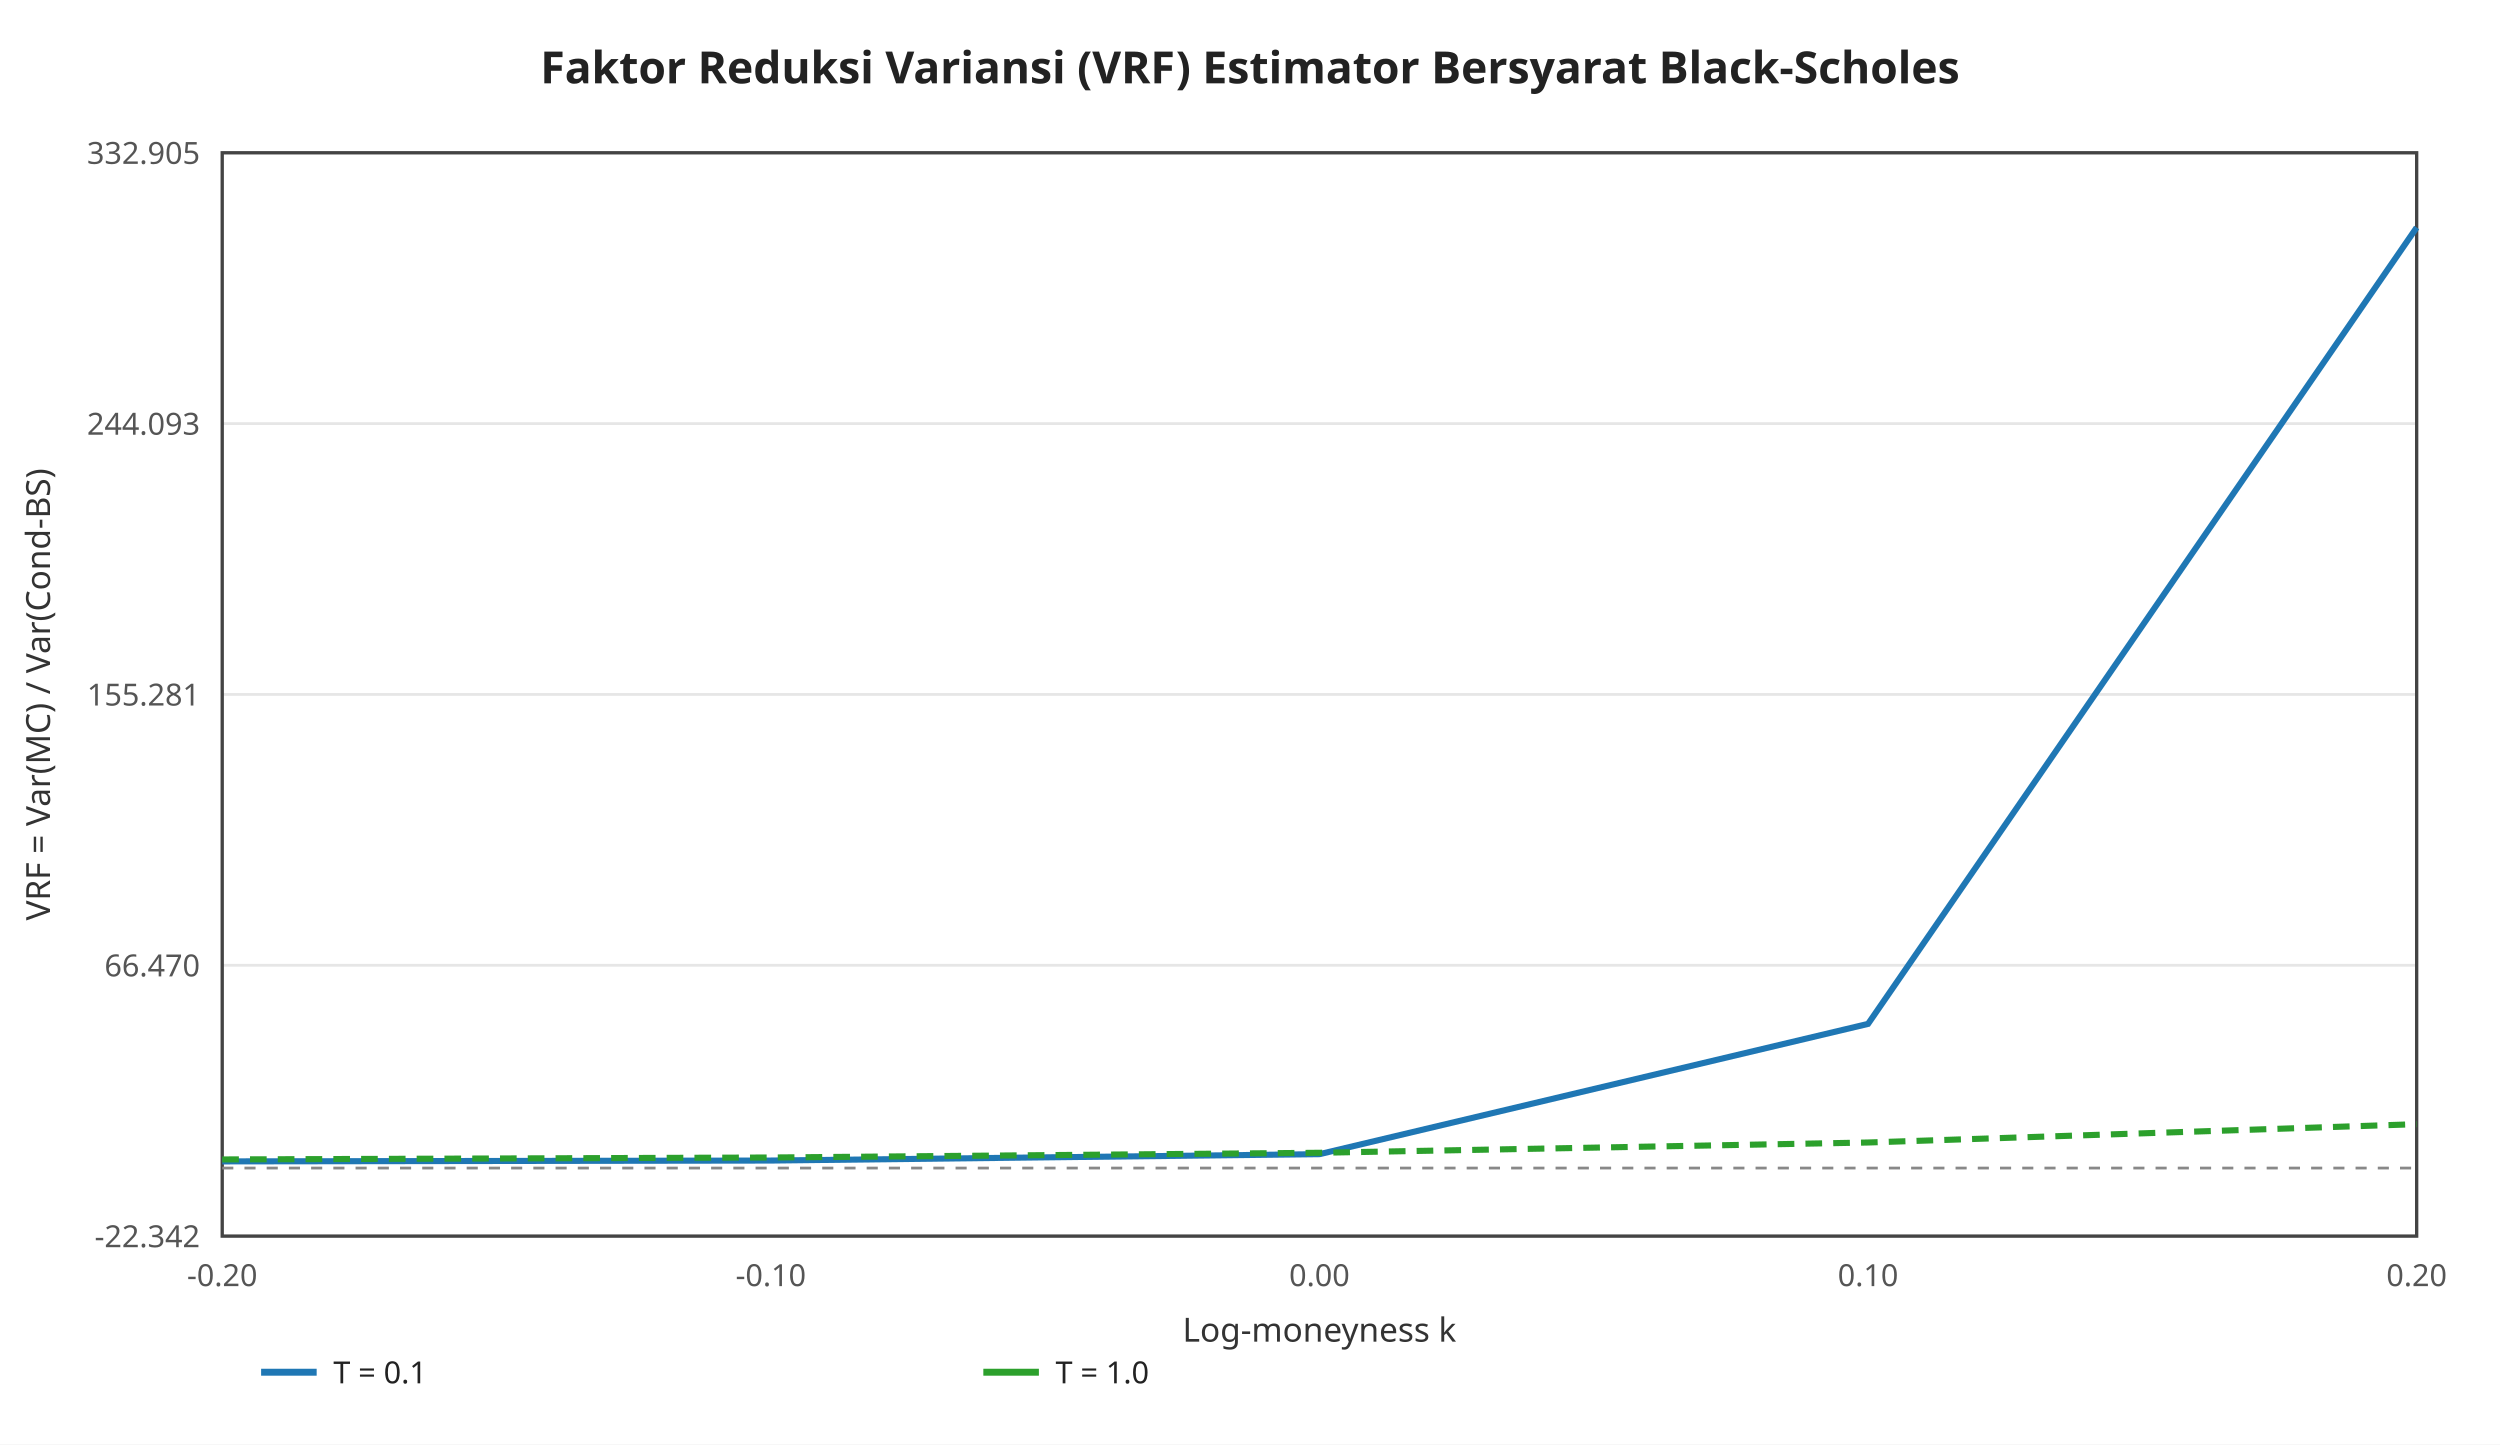
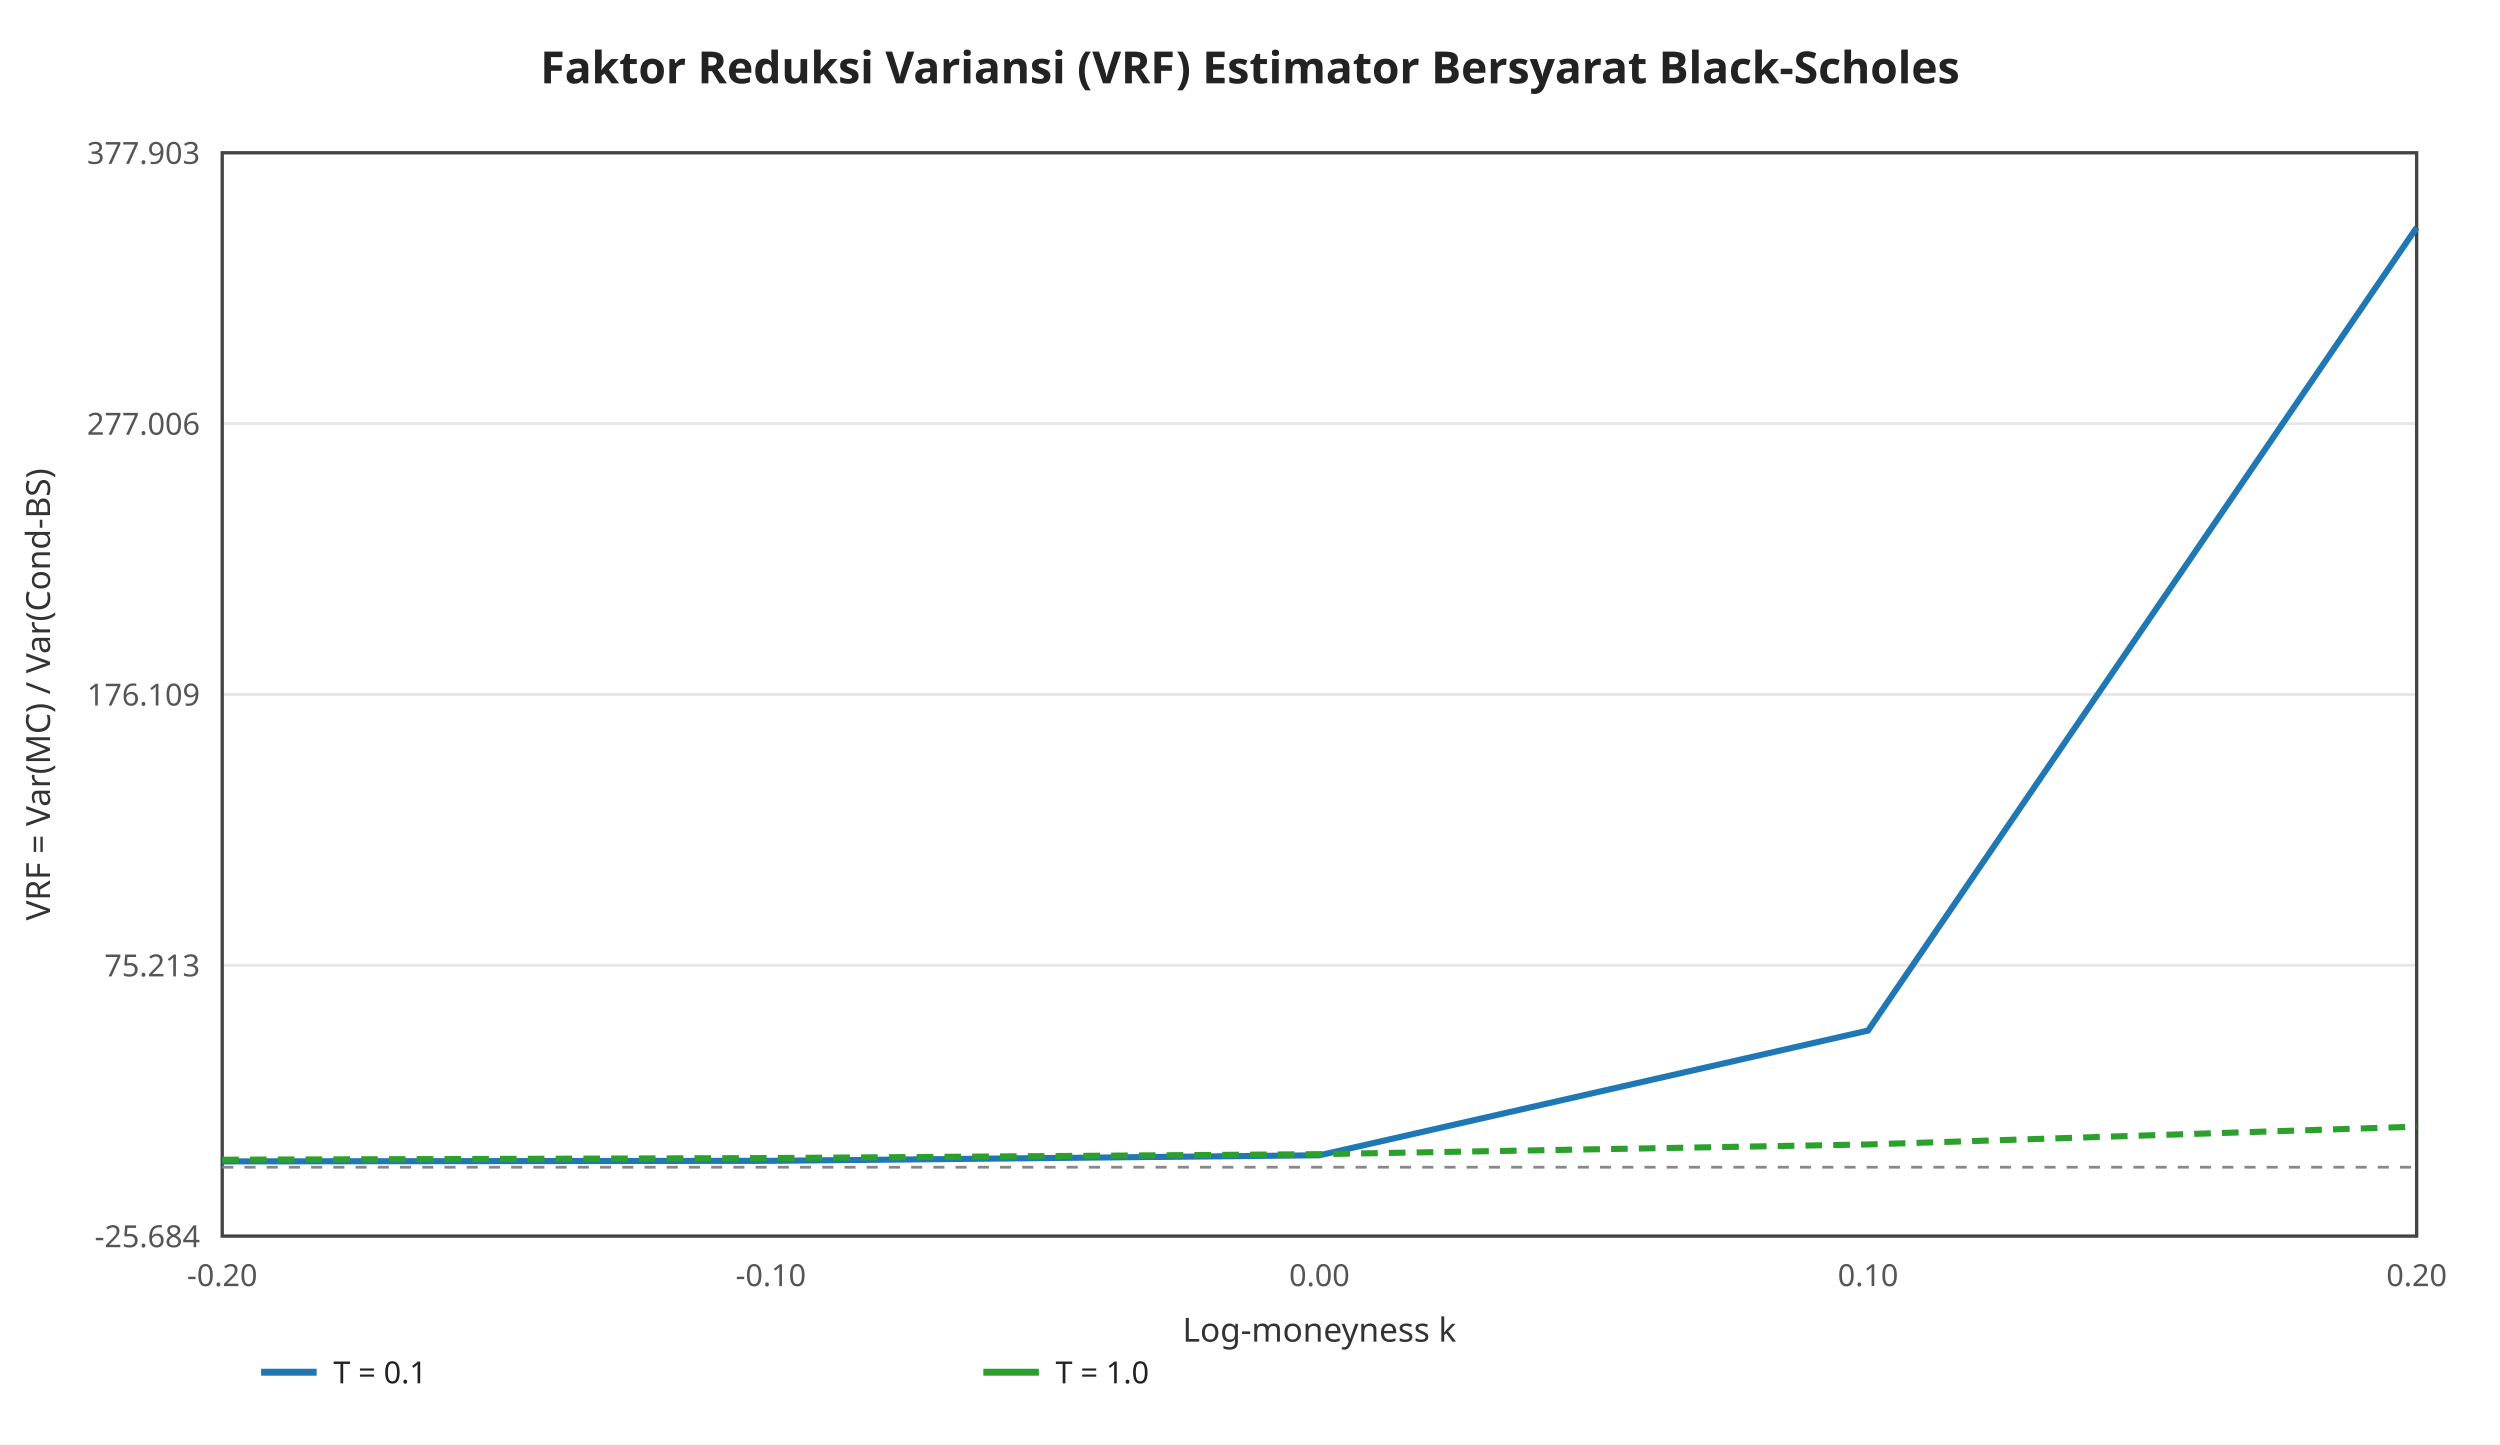
<svg xmlns="http://www.w3.org/2000/svg" width="900" height="520" viewBox="0 0 900 520">
  <rect width="100%" height="100%" fill="#ffffff" />
  <text x="450" y="30" text-anchor="middle" font-family="sans-serif" font-size="16" font-weight="bold" fill="#222">Faktor Reduksi Variansi (VRF) Estimator Bersyarat Black-Scholes</text>
  <line x1="80" y1="445.0" x2="870" y2="445.0" stroke="#e6e6e6" stroke-width="1" />
-   <text x="72" y="449.0" text-anchor="end" font-family="sans-serif" font-size="11" fill="#555">-22.342</text>
+   <text x="72" y="449.0" text-anchor="end" font-family="sans-serif" font-size="11" fill="#555">-25.684</text>
  <text x="80.0" y="463" text-anchor="middle" font-family="sans-serif" font-size="11" fill="#555">-0.20</text>
  <line x1="80" y1="347.5" x2="870" y2="347.5" stroke="#e6e6e6" stroke-width="1" />
-   <text x="72" y="351.5" text-anchor="end" font-family="sans-serif" font-size="11" fill="#555">66.470</text>
+   <text x="72" y="351.5" text-anchor="end" font-family="sans-serif" font-size="11" fill="#555">75.213</text>
  <text x="277.5" y="463" text-anchor="middle" font-family="sans-serif" font-size="11" fill="#555">-0.10</text>
  <line x1="80" y1="250.0" x2="870" y2="250.0" stroke="#e6e6e6" stroke-width="1" />
-   <text x="72" y="254.0" text-anchor="end" font-family="sans-serif" font-size="11" fill="#555">155.281</text>
+   <text x="72" y="254.0" text-anchor="end" font-family="sans-serif" font-size="11" fill="#555">176.109</text>
  <text x="475.0" y="463" text-anchor="middle" font-family="sans-serif" font-size="11" fill="#555">0.00</text>
  <line x1="80" y1="152.5" x2="870" y2="152.5" stroke="#e6e6e6" stroke-width="1" />
-   <text x="72" y="156.5" text-anchor="end" font-family="sans-serif" font-size="11" fill="#555">244.093</text>
+   <text x="72" y="156.5" text-anchor="end" font-family="sans-serif" font-size="11" fill="#555">277.006</text>
  <text x="672.5" y="463" text-anchor="middle" font-family="sans-serif" font-size="11" fill="#555">0.10</text>
  <line x1="80" y1="55.0" x2="870" y2="55.0" stroke="#e6e6e6" stroke-width="1" />
-   <text x="72" y="59.0" text-anchor="end" font-family="sans-serif" font-size="11" fill="#555">332.905</text>
+   <text x="72" y="59.0" text-anchor="end" font-family="sans-serif" font-size="11" fill="#555">377.903</text>
  <text x="870.0" y="463" text-anchor="middle" font-family="sans-serif" font-size="11" fill="#555">0.20</text>
  <rect x="80" y="55" width="790" height="390" fill="none" stroke="#444" stroke-width="1.2" />
-   <line x1="80" y1="420.5" x2="870" y2="420.5" stroke="#888" stroke-dasharray="4,4" stroke-width="1" />
-   <polyline fill="none" stroke="#1f77b4" stroke-width="2.2" points="80.0,418.1 277.5,417.8 475.0,415.5 672.5,368.6 870.0,81.9 " />
-   <polyline fill="none" stroke="#2ca02c" stroke-width="2.2" stroke-dasharray="6,4" points="80.0,417.4 277.5,416.7 475.0,415.0 672.5,411.3 870.0,404.7 " />
+   <line x1="80" y1="420.2" x2="870" y2="420.2" stroke="#888" stroke-dasharray="4,4" stroke-width="1" />
+   <polyline fill="none" stroke="#1f77b4" stroke-width="2.2" points="80.0,418.1 277.5,417.9 475.0,415.9 672.5,371.0 870.0,81.9 " />
+   <polyline fill="none" stroke="#2ca02c" stroke-width="2.2" stroke-dasharray="6,4" points="80.0,417.5 277.5,416.9 475.0,415.5 672.5,412.0 870.0,405.6 " />
  <line x1="94" y1="494" x2="114" y2="494" stroke="#1f77b4" stroke-width="2.5" />
  <text x="120" y="498" font-family="sans-serif" font-size="11" fill="#222">T = 0.1</text>
  <line x1="354" y1="494" x2="374" y2="494" stroke="#2ca02c" stroke-width="2.5" />
  <text x="380" y="498" font-family="sans-serif" font-size="11" fill="#222">T = 1.0</text>
  <text x="475" y="483" text-anchor="middle" font-family="sans-serif" font-size="12" fill="#333">Log-moneyness k</text>
  <text x="18" y="250" text-anchor="middle" font-family="sans-serif" font-size="12" fill="#333" transform="rotate(-90 18 250)">VRF = Var(MC) / Var(Cond-BS)</text>
</svg>
